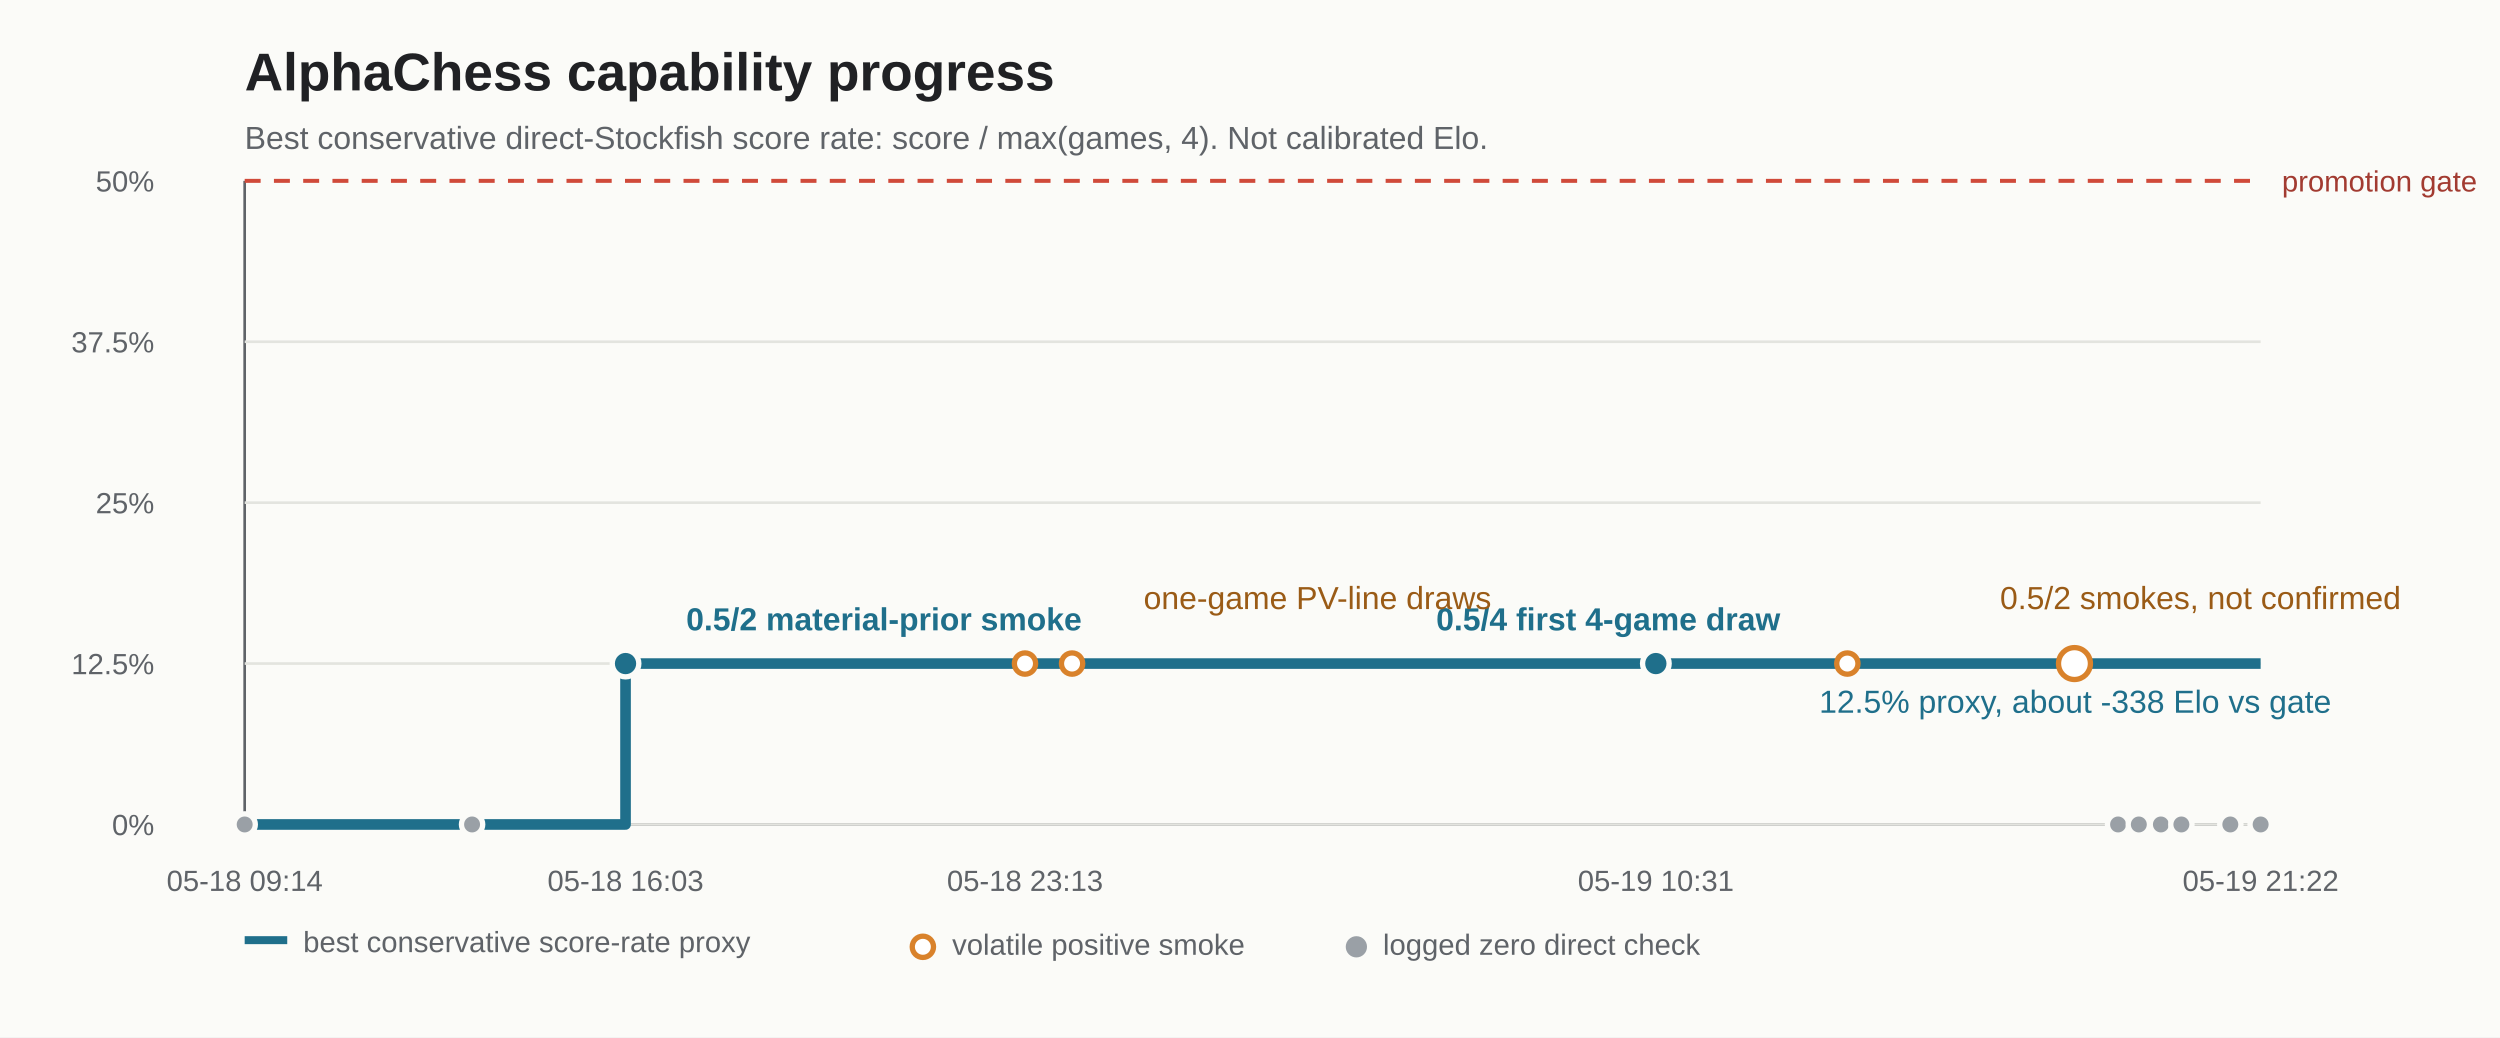
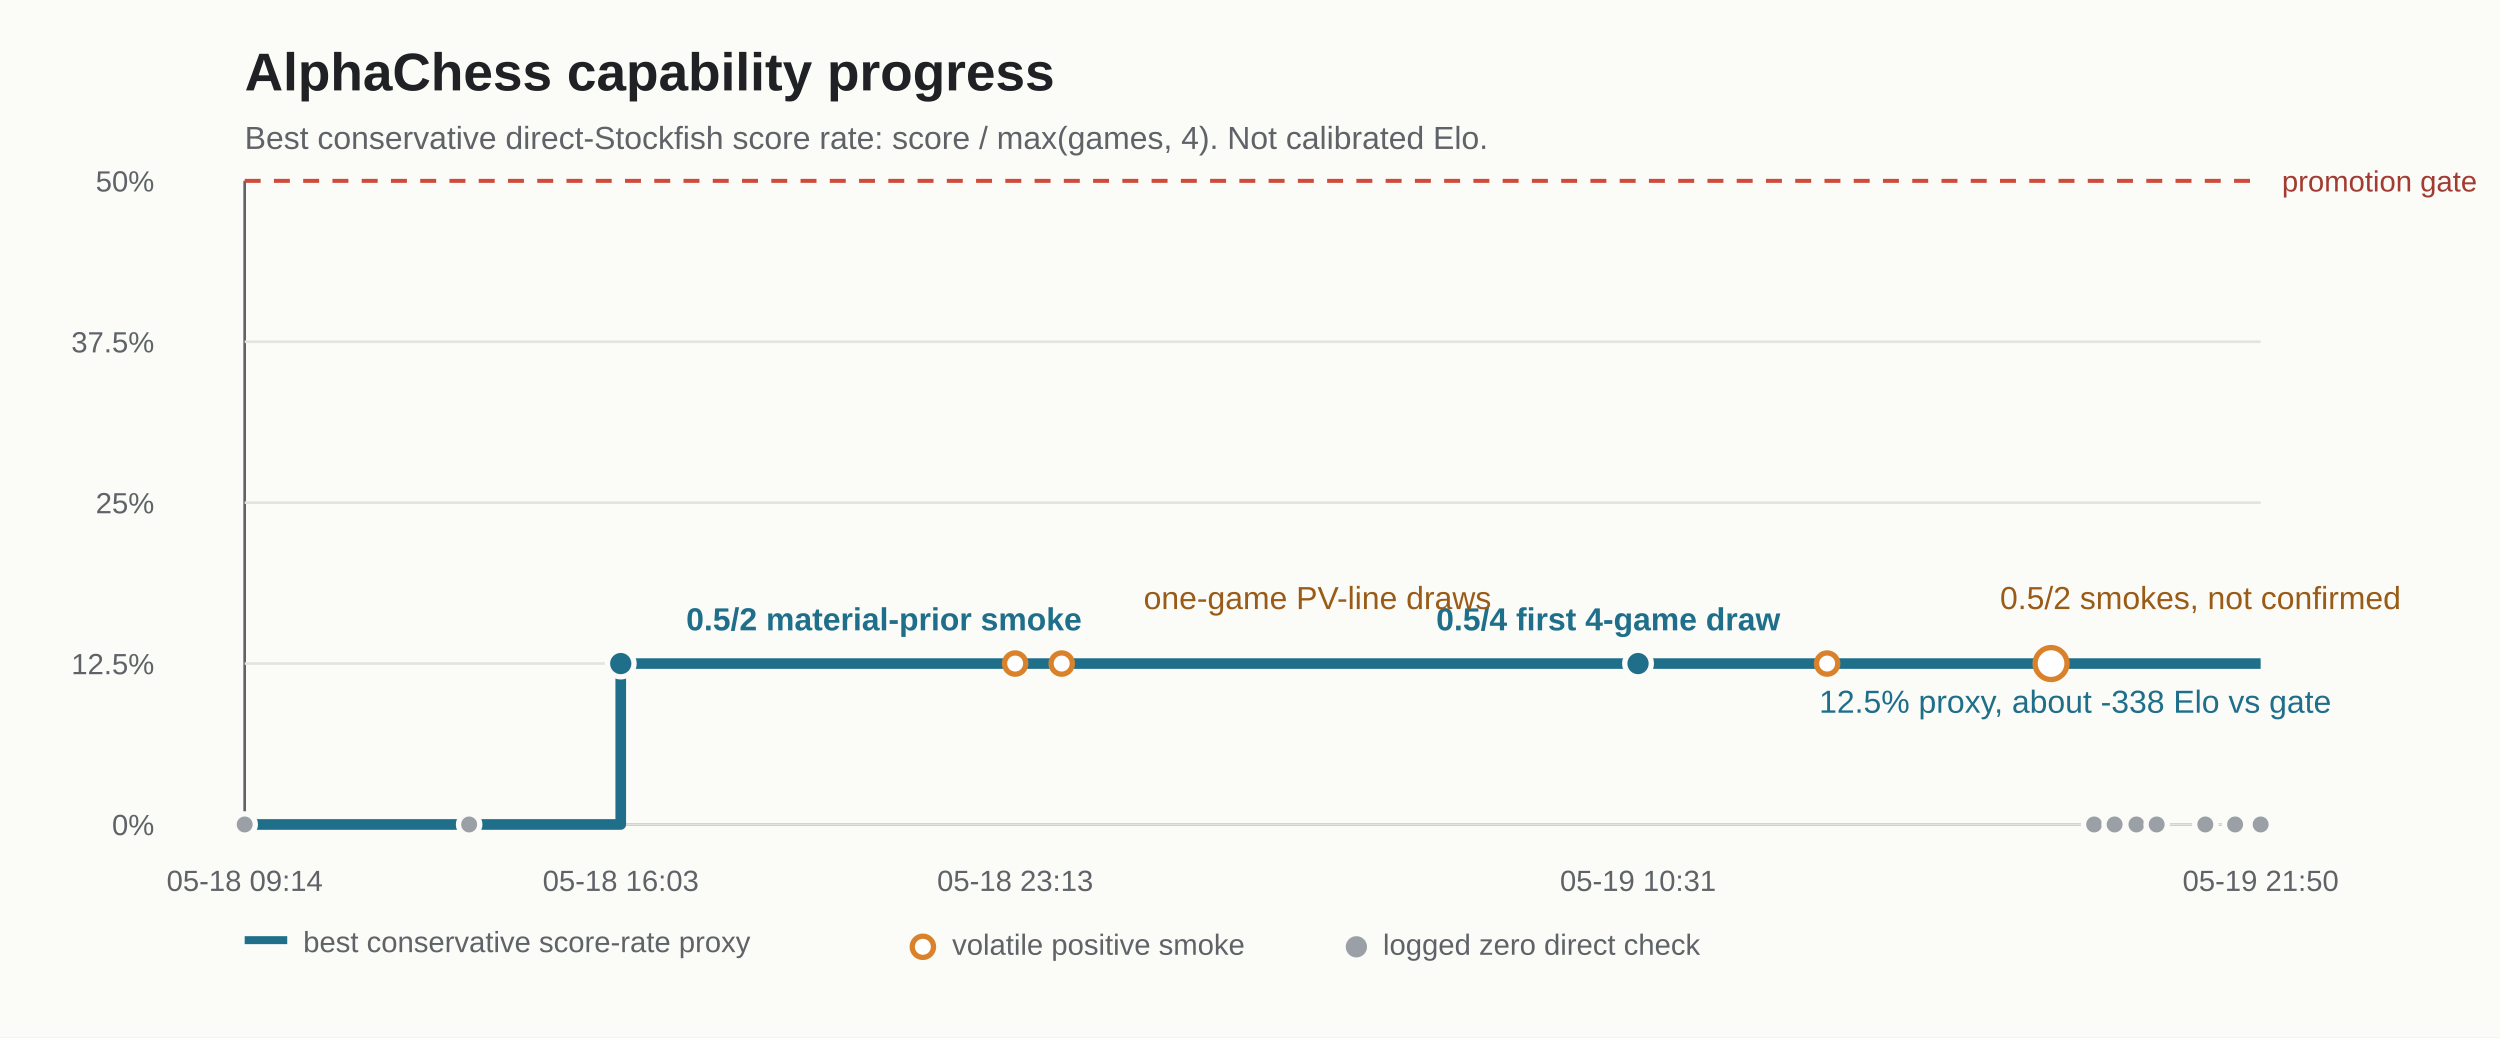
<svg xmlns="http://www.w3.org/2000/svg" width="940" height="390" viewBox="0 0 940 390" role="img" aria-labelledby="title desc">
  <rect width="940" height="390" fill="#fbfbf8" />
  <text x="92" y="34" font-family="Arial, sans-serif" font-size="20" font-weight="700" fill="#202124">AlphaChess capability progress</text>
  <text x="92" y="56" font-family="Arial, sans-serif" font-size="12" fill="#5f6368">Best conservative direct-Stockfish score rate: score / max(games, 4). Not calibrated Elo.</text>
  <g font-family="Arial, sans-serif" font-size="11" fill="#5f6368">
    <line x1="92" y1="68" x2="92" y2="310" stroke="#5f6368" stroke-width="1" />
    <line x1="92" y1="310" x2="850" y2="310" stroke="#5f6368" stroke-width="1" />
    <line x1="92" y1="68" x2="850" y2="68" stroke="#d04a3a" stroke-width="1.5" stroke-dasharray="6 5" />
    <line x1="92" y1="128.5" x2="850" y2="128.5" stroke="#e3e4df" stroke-width="1" />
    <line x1="92" y1="189" x2="850" y2="189" stroke="#e3e4df" stroke-width="1" />
    <line x1="92" y1="249.5" x2="850" y2="249.5" stroke="#e3e4df" stroke-width="1" />
    <line x1="92" y1="310" x2="850" y2="310" stroke="#e3e4df" stroke-width="1" />
    <text x="58" y="72" text-anchor="end">50%</text>
    <text x="58" y="132.5" text-anchor="end">37.5%</text>
    <text x="58" y="193" text-anchor="end">25%</text>
    <text x="58" y="253.5" text-anchor="end">12.5%</text>
    <text x="58" y="314" text-anchor="end">0%</text>
    <text x="858" y="72" fill="#a23b31">promotion gate</text>
    <text x="92" y="335" text-anchor="middle">05-18 09:14</text>
-     <text x="235.2" y="335" text-anchor="middle">05-18 16:03</text>
-     <text x="385.4" y="335" text-anchor="middle">05-18 23:13</text>
-     <text x="622.6" y="335" text-anchor="middle">05-19 10:31</text>
-     <text x="850" y="335" text-anchor="middle">05-19 21:22</text>
+     <text x="233.4" y="335" text-anchor="middle">05-18 16:03</text>
+     <text x="381.7" y="335" text-anchor="middle">05-18 23:13</text>
+     <text x="615.9" y="335" text-anchor="middle">05-19 10:31</text>
+     <text x="850" y="335" text-anchor="middle">05-19 21:50</text>
  </g>
-   <path d="M 92 310 L 235.2 310 L 235.2 249.5 L 850 249.5" fill="none" stroke="#1f6f8b" stroke-width="4" stroke-linejoin="round" />
+   <path d="M 92 310 L 233.4 310 L 233.4 249.5 L 850 249.5" fill="none" stroke="#1f6f8b" stroke-width="4" stroke-linejoin="round" />
  <g fill="#9aa0a6" stroke="#fbfbf8" stroke-width="2">
    <circle cx="92" cy="310" r="4" />
-     <circle cx="177.5" cy="310" r="4" />
-     <circle cx="796.4" cy="310" r="4" />
-     <circle cx="804.2" cy="310" r="4" />
-     <circle cx="812.5" cy="310" r="4" />
-     <circle cx="820.2" cy="310" r="4" />
-     <circle cx="838.6" cy="310" r="4" />
+     <circle cx="176.4" cy="310" r="4" />
+     <circle cx="787.4" cy="310" r="4" />
+     <circle cx="795.1" cy="310" r="4" />
+     <circle cx="803.3" cy="310" r="4" />
+     <circle cx="810.9" cy="310" r="4" />
+     <circle cx="829.2" cy="310" r="4" />
+     <circle cx="840.4" cy="310" r="4" />
    <circle cx="850" cy="310" r="4" />
  </g>
  <g fill="#1f6f8b" stroke="#fbfbf8" stroke-width="2">
-     <circle cx="235.2" cy="249.5" r="5" />
-     <circle cx="622.6" cy="249.5" r="5" />
-     <circle cx="780" cy="249.5" r="5" />
+     <circle cx="233.4" cy="249.5" r="5" />
+     <circle cx="615.9" cy="249.5" r="5" />
+     <circle cx="771.2" cy="249.5" r="5" />
  </g>
  <g fill="#ffffff" stroke="#d9822b" stroke-width="2">
-     <circle cx="385.4" cy="249.5" r="4" />
-     <circle cx="403.1" cy="249.5" r="4" />
-     <circle cx="694.6" cy="249.5" r="4" />
-     <circle cx="780" cy="249.5" r="6" />
+     <circle cx="381.7" cy="249.5" r="4" />
+     <circle cx="399.2" cy="249.5" r="4" />
+     <circle cx="687" cy="249.5" r="4" />
+     <circle cx="771.2" cy="249.5" r="6" />
  </g>
  <g font-family="Arial, sans-serif" font-size="12" fill="#202124">
    <text x="258" y="237" font-weight="700" fill="#1f6f8b">0.5/2 material-prior smoke</text>
    <text x="540" y="237" font-weight="700" fill="#1f6f8b">0.5/4 first 4-game draw</text>
    <text x="684" y="268" fill="#1f6f8b">12.5% proxy, about -338 Elo vs gate</text>
    <text x="430" y="229" fill="#9a5b16">one-game PV-line draws</text>
    <text x="752" y="229" fill="#9a5b16">0.5/2 smokes, not confirmed</text>
  </g>
  <g font-family="Arial, sans-serif" font-size="11" fill="#5f6368">
    <rect x="92" y="352" width="16" height="3" fill="#1f6f8b" />
    <text x="114" y="358">best conservative score-rate proxy</text>
    <circle cx="347" cy="356" r="4" fill="#ffffff" stroke="#d9822b" stroke-width="2" />
    <text x="358" y="359">volatile positive smoke</text>
    <circle cx="510" cy="356" r="4" fill="#9aa0a6" />
    <text x="520" y="359">logged zero direct check</text>
  </g>
</svg>
